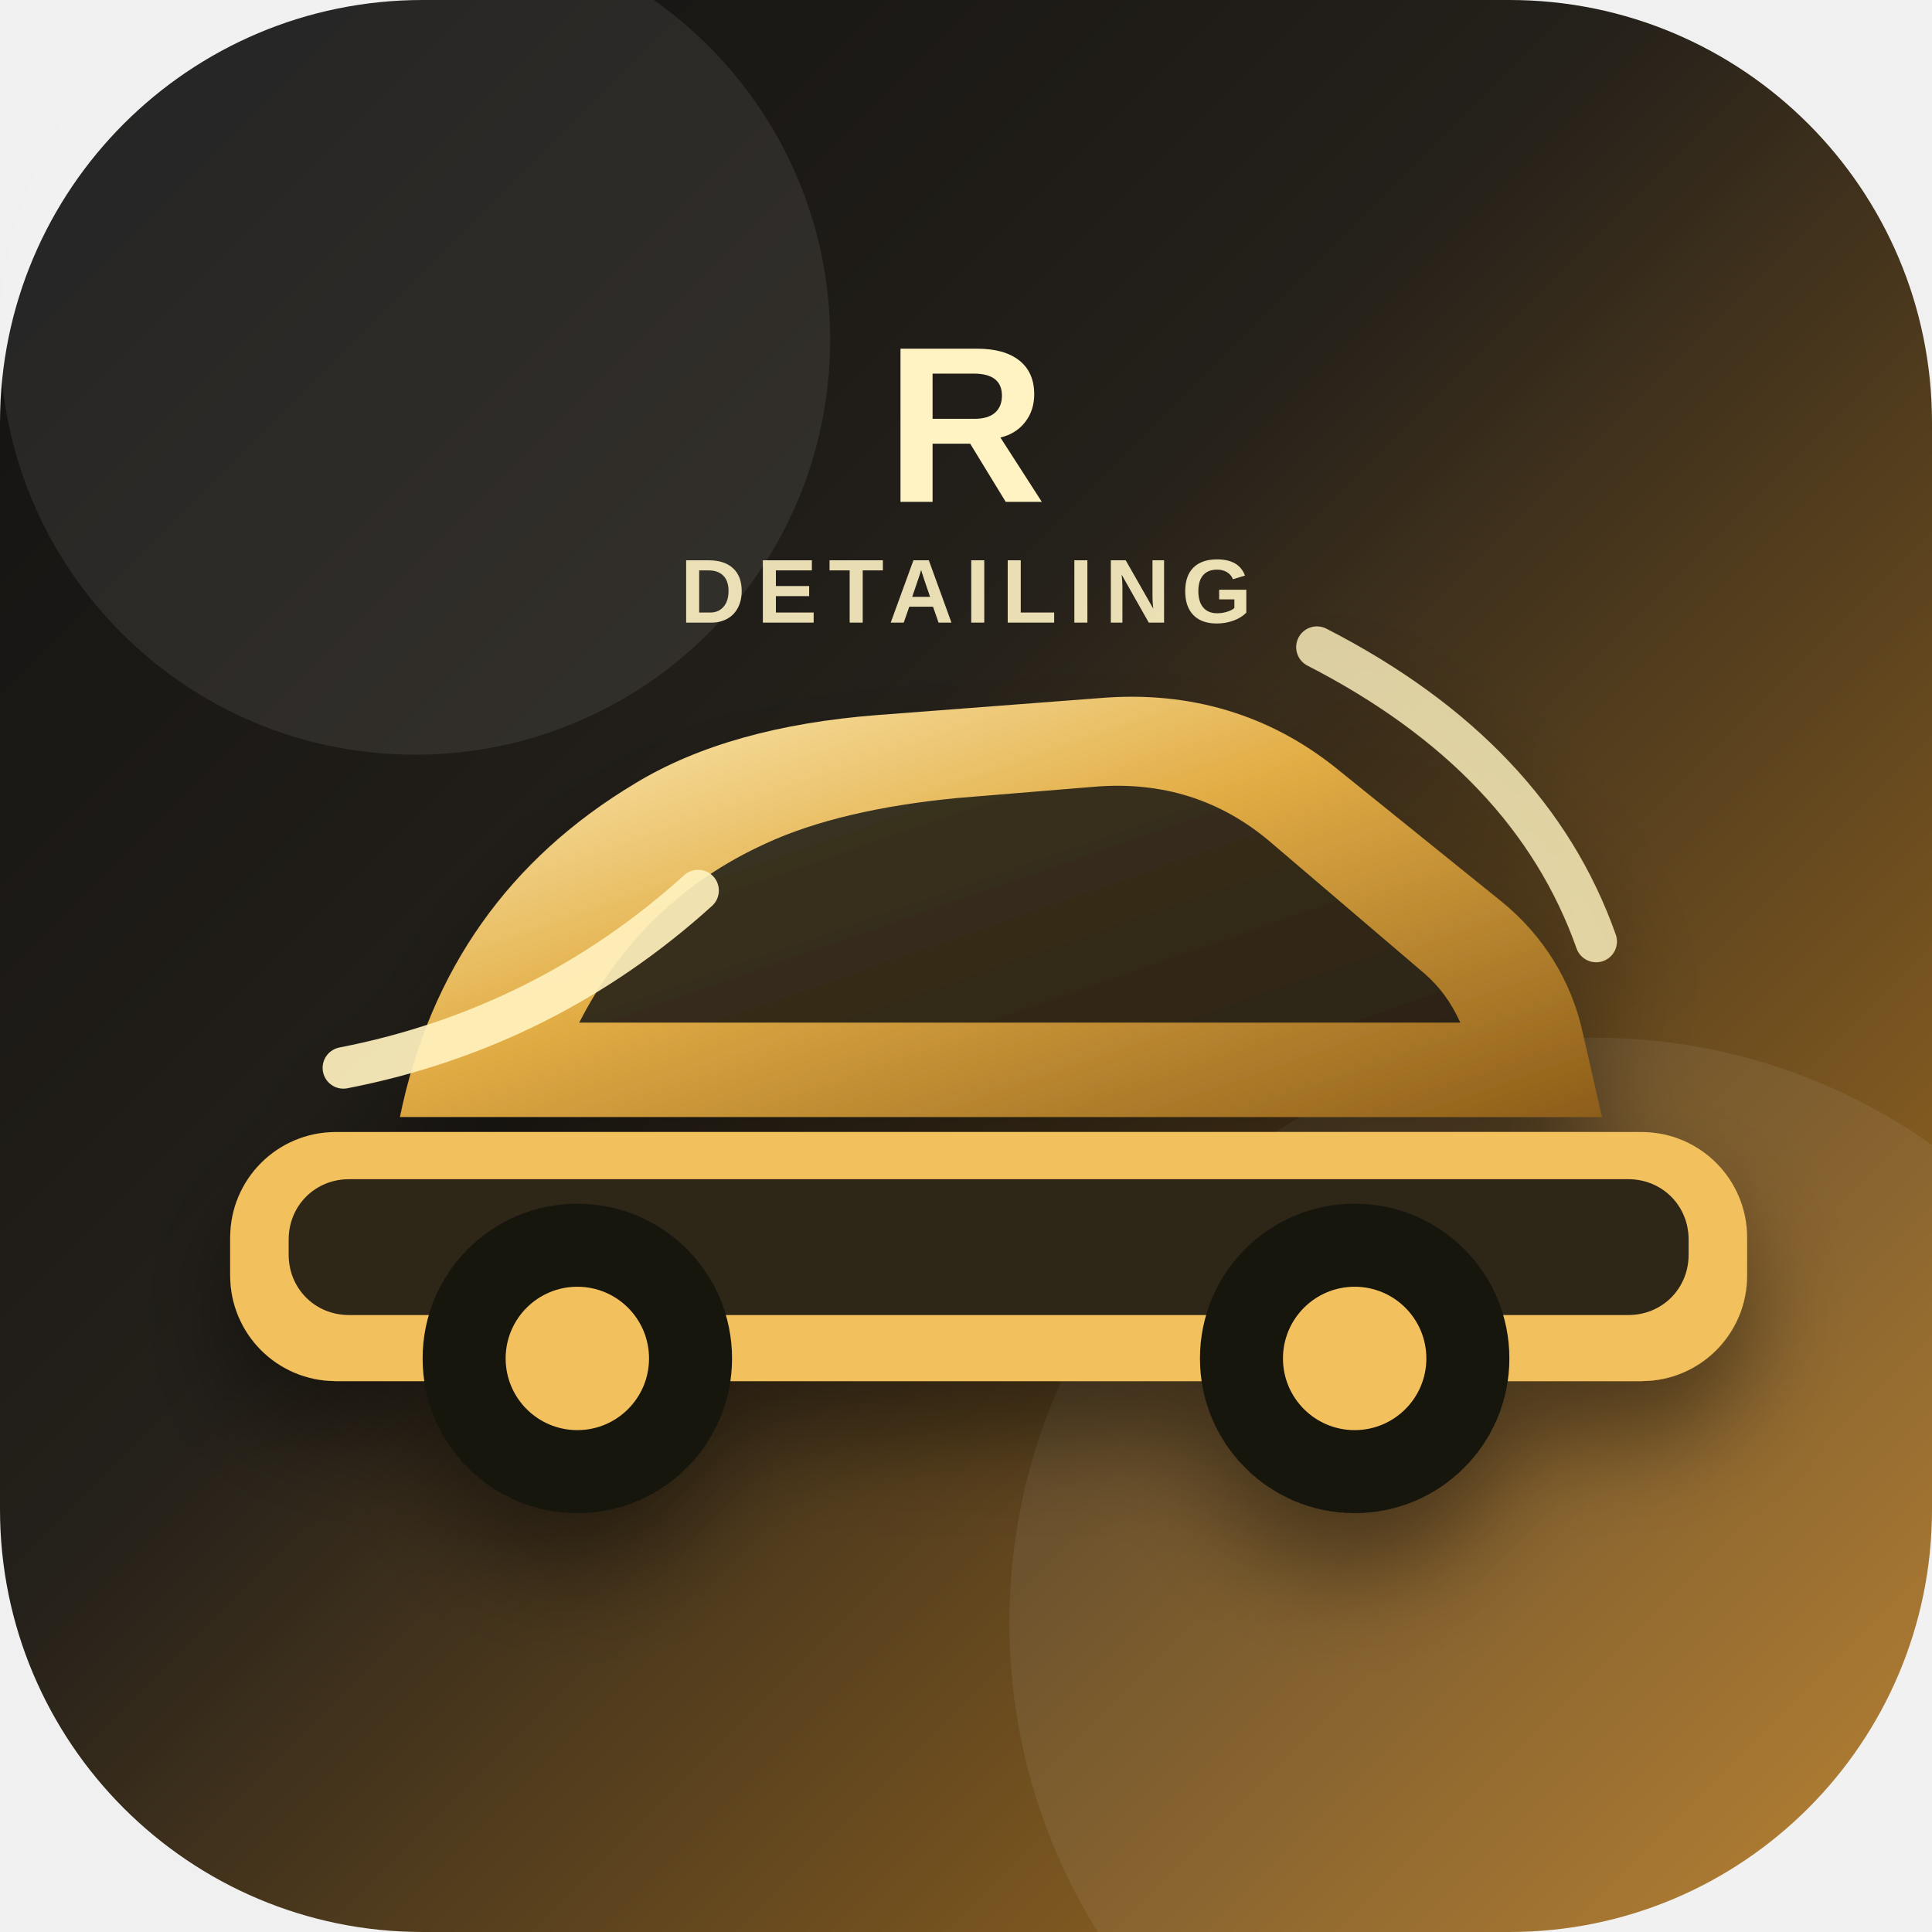
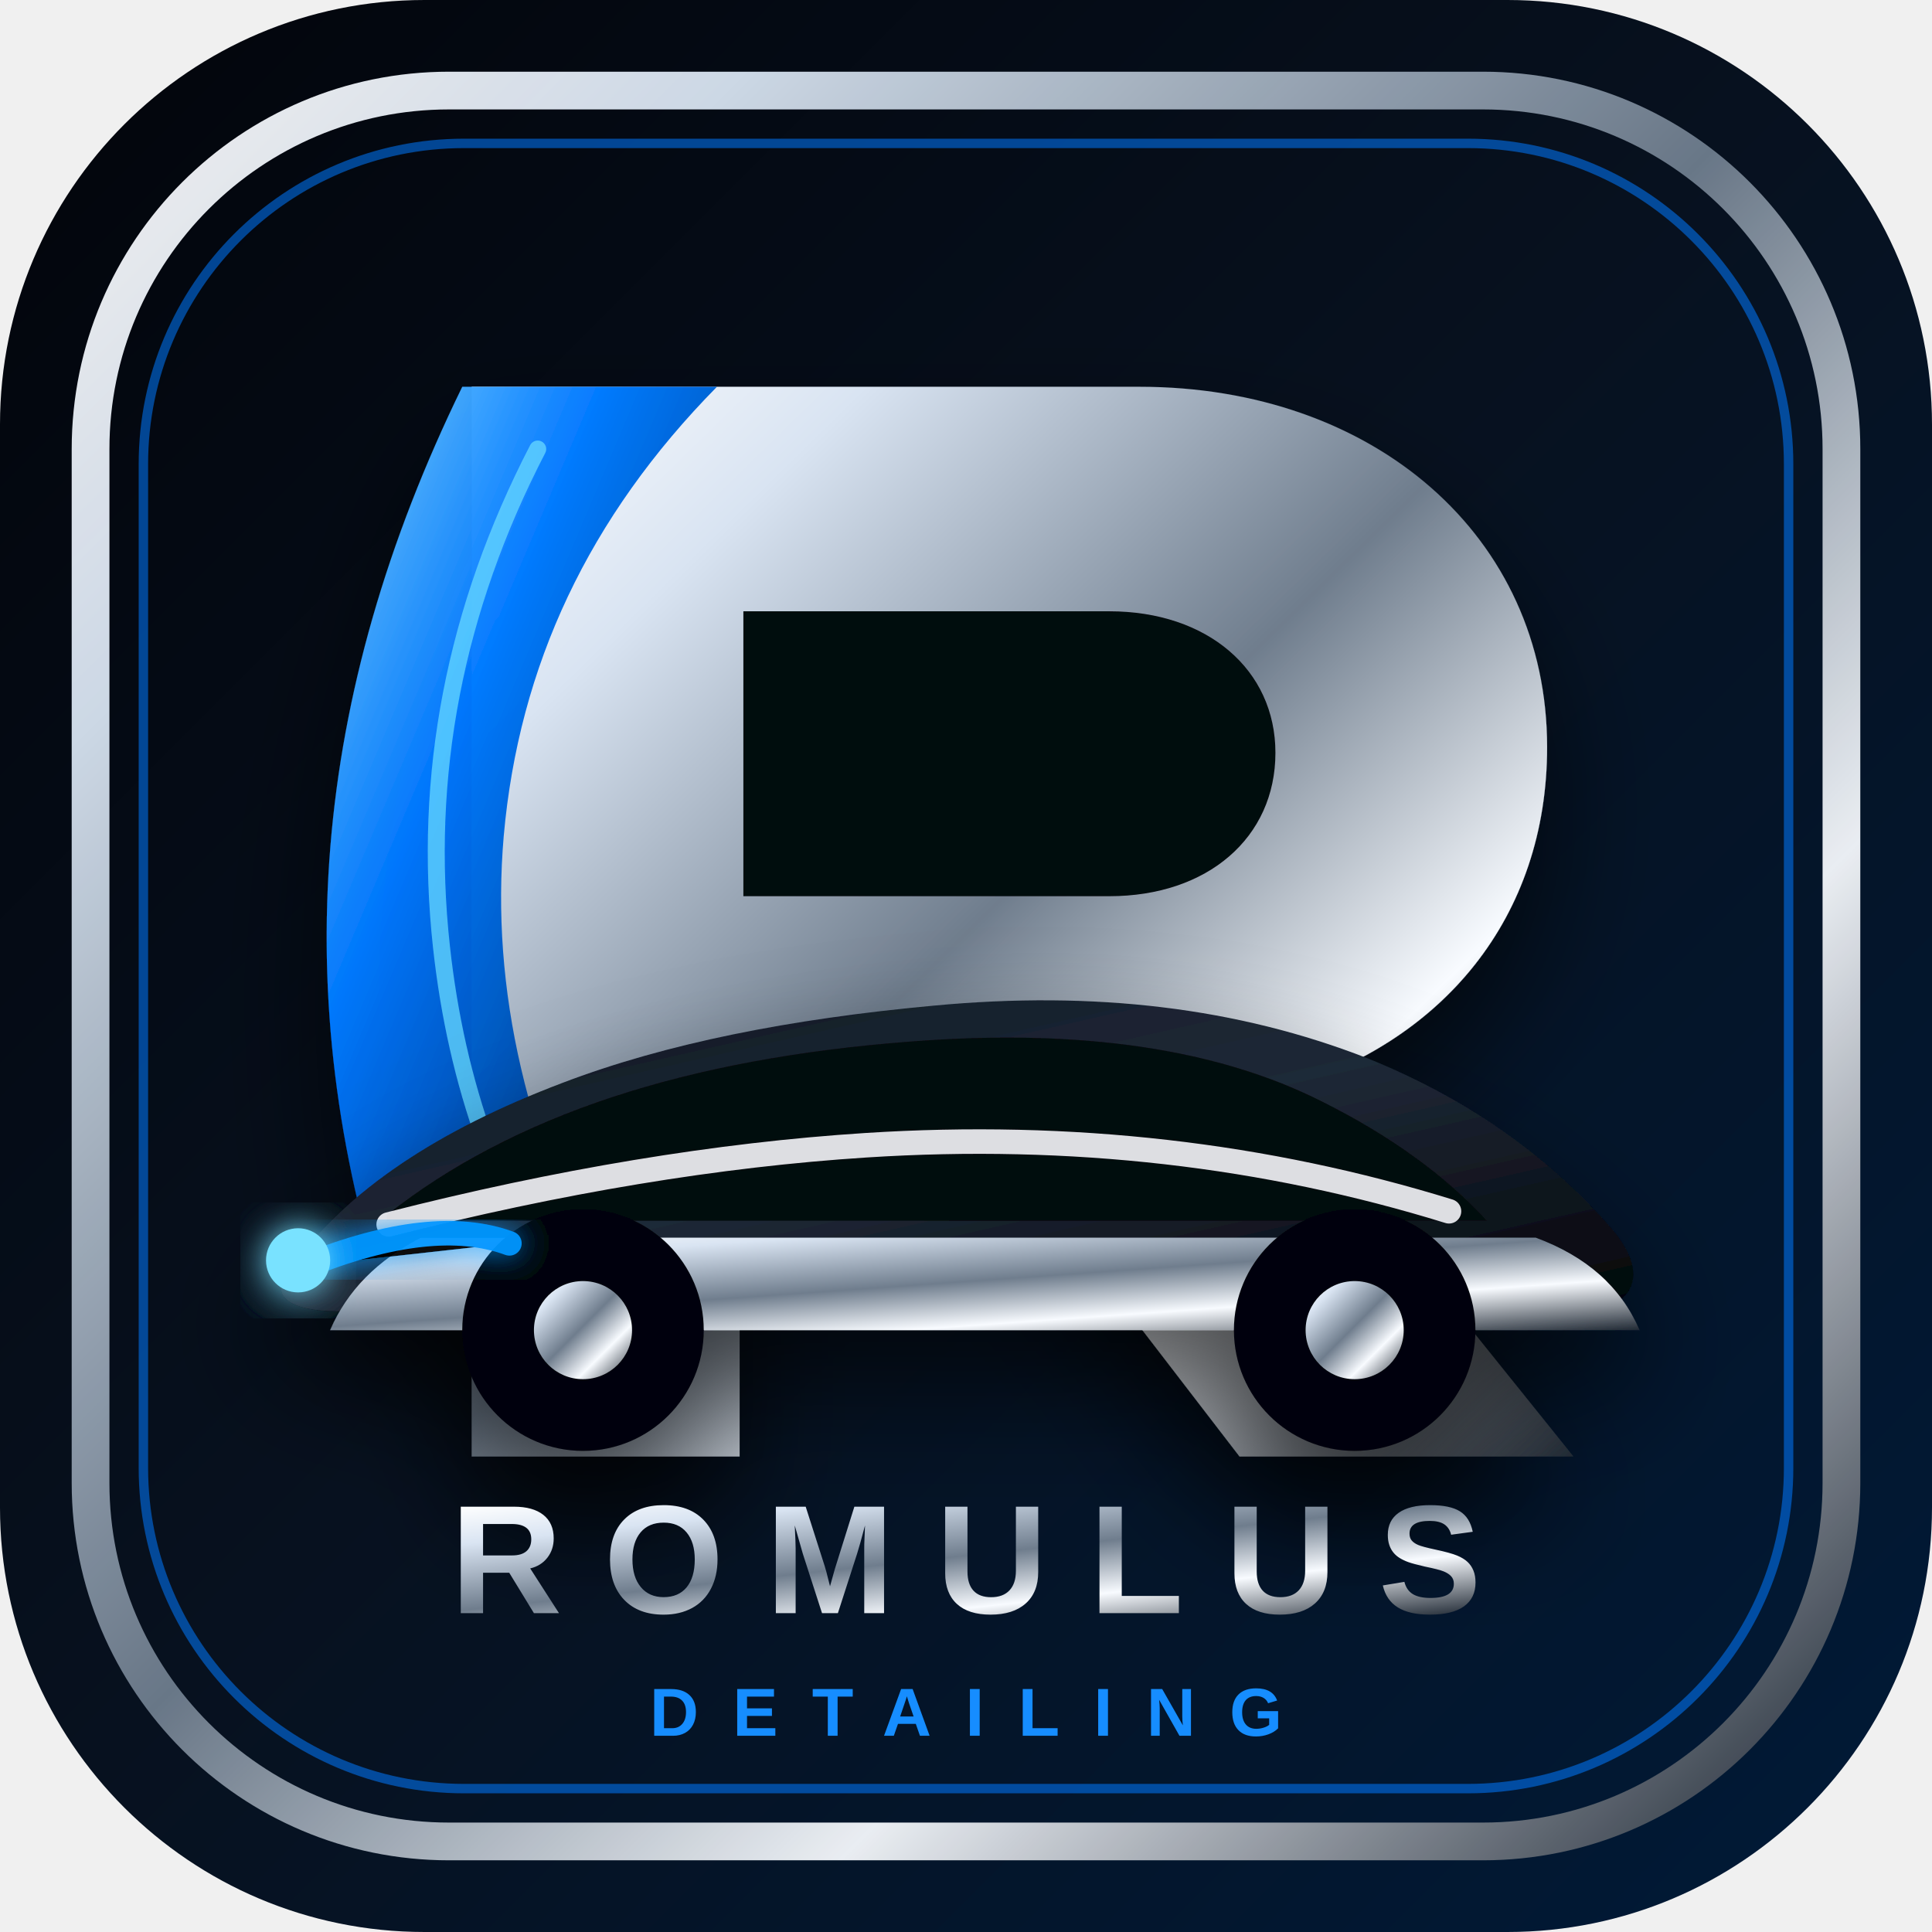
<svg xmlns="http://www.w3.org/2000/svg" viewBox="0 0 1024 1024" role="img" aria-label="Romulus Detailing app icon">
  <defs>
    <linearGradient id="bg" x1="0" y1="0" x2="1" y2="1">
-       <stop offset="0" stop-color="#111111" />
-       <stop offset="0.42" stop-color="#24201a" />
-       <stop offset="1" stop-color="#b57a24" />
+       <stop offset="0" stop-color="#02040a" />
+       <stop offset="0.48" stop-color="#07111f" />
+       <stop offset="1" stop-color="#001a38" />
    </linearGradient>
-     <linearGradient id="gold" x1="0" y1="0" x2="1" y2="1">
-       <stop offset="0" stop-color="#fff3c4" />
-       <stop offset="0.45" stop-color="#e2ad45" />
-       <stop offset="1" stop-color="#8d5d19" />
+     <linearGradient id="metal" x1="0" y1="0" x2="1" y2="1">
+       <stop offset="0" stop-color="#ffffff" />
+       <stop offset="0.18" stop-color="#d9e4f2" />
+       <stop offset="0.48" stop-color="#6f7d8d" />
+       <stop offset="0.72" stop-color="#f8fbff" />
+       <stop offset="1" stop-color="#222b36" />
    </linearGradient>
-     <filter id="shadow" x="-20%" y="-20%" width="140%" height="140%">
-       <feDropShadow dx="0" dy="30" stdDeviation="26" flood-color="#000" flood-opacity="0.42" />
+     <linearGradient id="blue" x1="0" y1="0" x2="1" y2="1">
+       <stop offset="0" stop-color="#7fd6ff" />
+       <stop offset="0.35" stop-color="#0078ff" />
+       <stop offset="1" stop-color="#001b4c" />
+     </linearGradient>
+     <linearGradient id="darkMetal" x1="0" y1="0" x2="1" y2="1">
+       <stop offset="0" stop-color="#0f1722" />
+       <stop offset="0.5" stop-color="#1f2937" />
+       <stop offset="1" stop-color="#020409" />
+     </linearGradient>
+     <filter id="shadow" x="-30%" y="-30%" width="160%" height="160%">
+       <feDropShadow dx="0" dy="32" stdDeviation="30" flood-color="#000" flood-opacity="0.62" />
+     </filter>
+     <filter id="glow" x="-40%" y="-40%" width="180%" height="180%">
+       <feGaussianBlur stdDeviation="9" result="blur" />
+       <feMerge>
+         <feMergeNode in="blur" />
+         <feMergeNode in="SourceGraphic" />
+       </feMerge>
    </filter>
  </defs>
-   <rect width="1024" height="1024" rx="224" fill="url(#bg)" />
-   <circle cx="220" cy="180" r="220" fill="#ffffff" opacity="0.08" />
-   <circle cx="845" cy="860" r="310" fill="#ffffff" opacity="0.07" />
+   <rect width="1024" height="1024" rx="225" fill="url(#bg)" />
+   <rect x="48" y="48" width="928" height="928" rx="190" fill="none" stroke="url(#metal)" stroke-width="20" opacity="0.94" />
+   <rect x="76" y="76" width="872" height="872" rx="170" fill="none" stroke="#0078ff" stroke-width="5" opacity="0.55" />
+   <path d="M140 104h744" stroke="#4cc8ff" stroke-width="10" stroke-linecap="round" opacity="0.55" filter="url(#glow)" />
+   <path d="M172 922h680" stroke="#087dff" stroke-width="7" stroke-linecap="round" opacity="0.65" filter="url(#glow)" />
  <g filter="url(#shadow)">
-     <path d="M212 592c16-78 58-137 125-177 33-20 76-32 128-36l118-9c48-4 90 9 125 37l88 71c22 18 37 42 43 70l10 44H212z" fill="url(#gold)" />
-     <path d="M307 542c22-43 55-75 99-95 26-12 60-20 101-24l73-6c36-3 67 7 93 29l82 70c8 7 14 15 19 26H307z" fill="#111111" opacity="0.82" />
-     <path d="M178 600h692c31 0 56 25 56 56v20c0 31-25 56-56 56H178c-31 0-56-25-56-56v-20c0-31 25-56 56-56z" fill="#f2c15d" />
-     <path d="M185 625h678c18 0 32 14 32 32v8c0 18-14 32-32 32H185c-18 0-32-14-32-32v-8c0-18 14-32 32-32z" fill="#171411" opacity="0.9" />
-     <circle cx="306" cy="720" r="82" fill="#171411" />
-     <circle cx="306" cy="720" r="38" fill="#f2c15d" />
-     <circle cx="718" cy="720" r="82" fill="#171411" />
-     <circle cx="718" cy="720" r="38" fill="#f2c15d" />
-     <path d="M182 566c72-14 135-46 188-94" fill="none" stroke="#fff1bd" stroke-width="22" stroke-linecap="round" opacity="0.92" />
-     <path d="M698 343c76 39 125 91 148 156" fill="none" stroke="#fff1bd" stroke-width="22" stroke-linecap="round" opacity="0.82" />
+     <path d="M250 205h354c124 0 216 79 216 191 0 90-55 157-142 182l156 194H657L524 599H392v173H250V205z" fill="url(#metal)" />
+     <path d="M394 324h194c52 0 88 31 88 75 0 45-36 76-88 76H394V324z" fill="#05070c" />
+     <path d="M245 205h135c-68 69-105 148-113 238-7 81 12 164 58 249H205c-53-164-40-323 40-487z" fill="url(#blue)" opacity="0.98" />
+     <path d="M285 238c-44 85-61 173-51 264 8 73 31 137 69 192" fill="none" stroke="#67d9ff" stroke-width="9" stroke-linecap="round" opacity="0.75" />
+   </g>
+   <g filter="url(#shadow)">
+     <path d="M155 671c29-40 77-72 143-97 55-21 121-34 197-41 85-8 161 1 230 28 52 21 95 51 129 90 21 24 13 44-19 44H180c-28 0-39-9-25-24z" fill="url(#darkMetal)" />
+     <path d="M205 644c67-53 159-83 278-92 90-7 163 4 218 32 36 18 65 39 87 63H205z" fill="#05070c" />
+     <path d="M206 649c90-23 175-37 253-42 109-7 212 5 309 35" fill="none" stroke="#f9fbff" stroke-width="13" stroke-linecap="round" opacity="0.88" />
+     <path d="M223 656c-23 12-39 28-48 49h694c-10-23-28-39-55-49H223z" fill="url(#metal)" />
+     <circle cx="309" cy="705" r="64" fill="#020409" />
+     <circle cx="309" cy="705" r="26" fill="url(#metal)" />
+     <circle cx="718" cy="705" r="64" fill="#020409" />
+     <circle cx="718" cy="705" r="26" fill="url(#metal)" />
+     <path d="M162 671c45-18 81-22 108-12" stroke="#0096ff" stroke-width="13" stroke-linecap="round" opacity="0.96" filter="url(#glow)" />
+     <circle cx="158" cy="668" r="17" fill="#79e2ff" filter="url(#glow)" />
  </g>
  <g>
-     <text x="512" y="266" text-anchor="middle" font-family="-apple-system, BlinkMacSystemFont, Segoe UI, Arial, sans-serif" font-size="118" font-weight="900" fill="#fff3c4" letter-spacing="-8">R</text>
-     <text x="512" y="330" text-anchor="middle" font-family="-apple-system, BlinkMacSystemFont, Segoe UI, Arial, sans-serif" font-size="48" font-weight="800" fill="#fff3c4" opacity="0.9" letter-spacing="6">DETAILING</text>
+     <text x="512" y="855" text-anchor="middle" font-family="Arial, Helvetica, sans-serif" font-size="82" font-weight="700" fill="url(#metal)" letter-spacing="22">ROMULUS</text>
+     <text x="512" y="920" text-anchor="middle" font-family="Arial, Helvetica, sans-serif" font-size="36" font-weight="800" fill="#168dff" letter-spacing="18">DETAILING</text>
  </g>
</svg>
